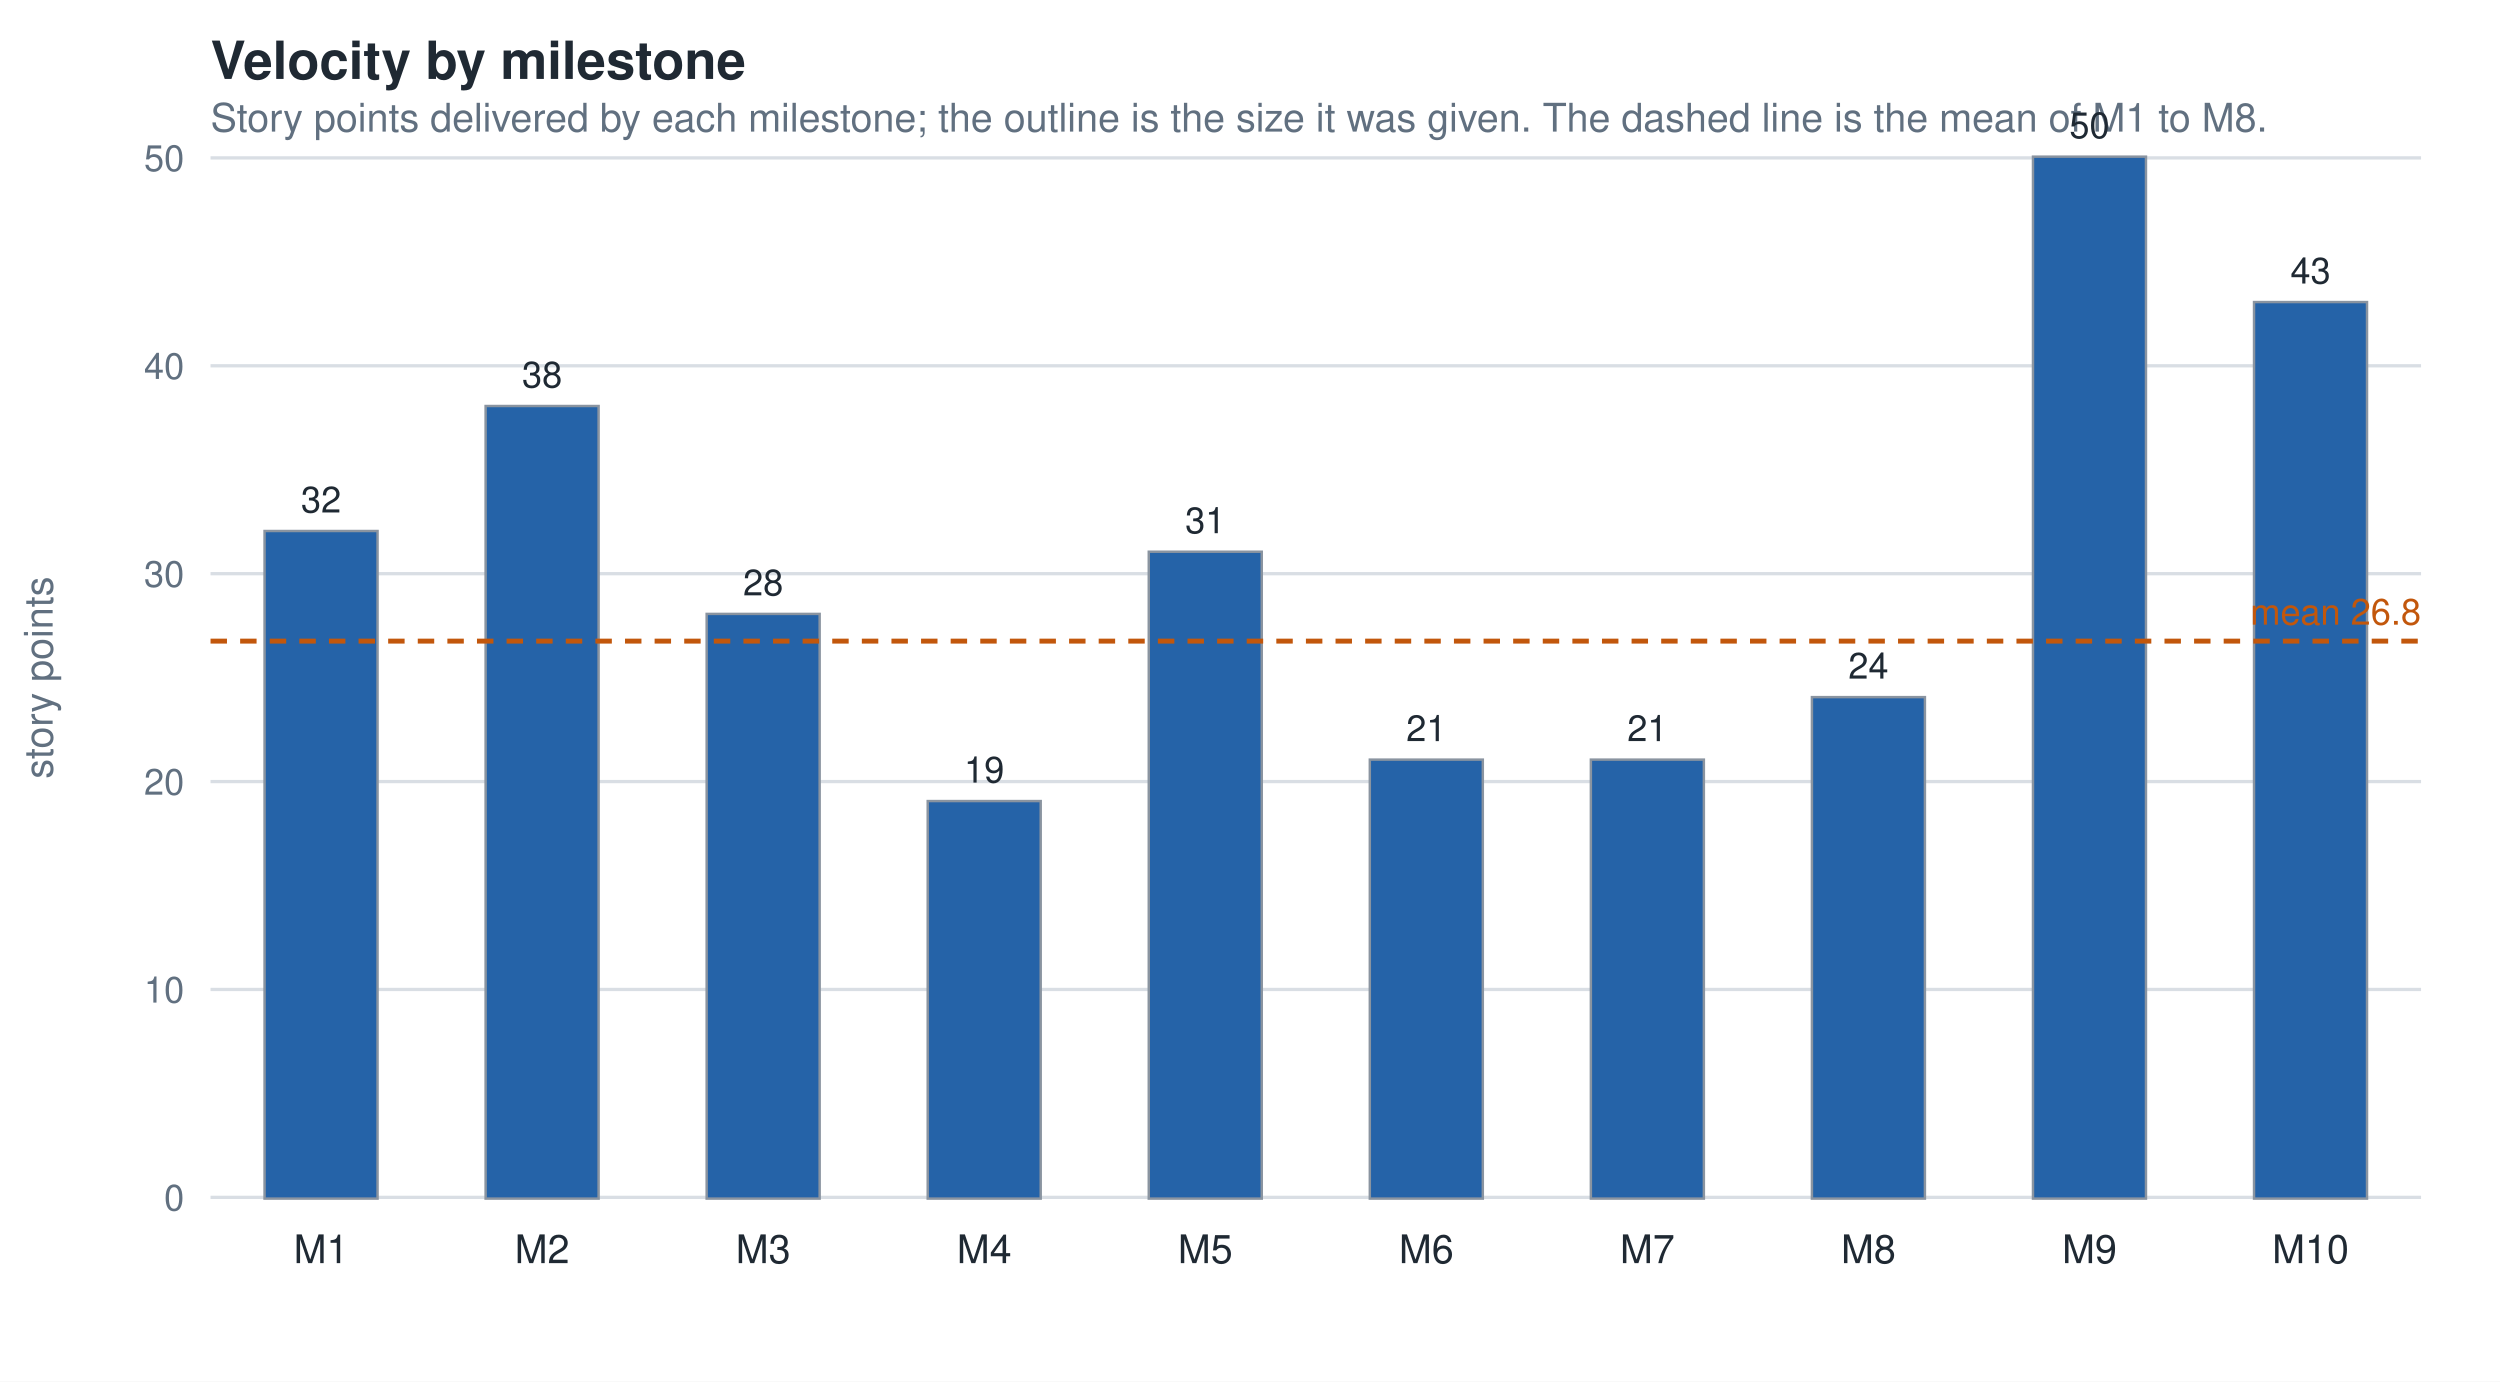
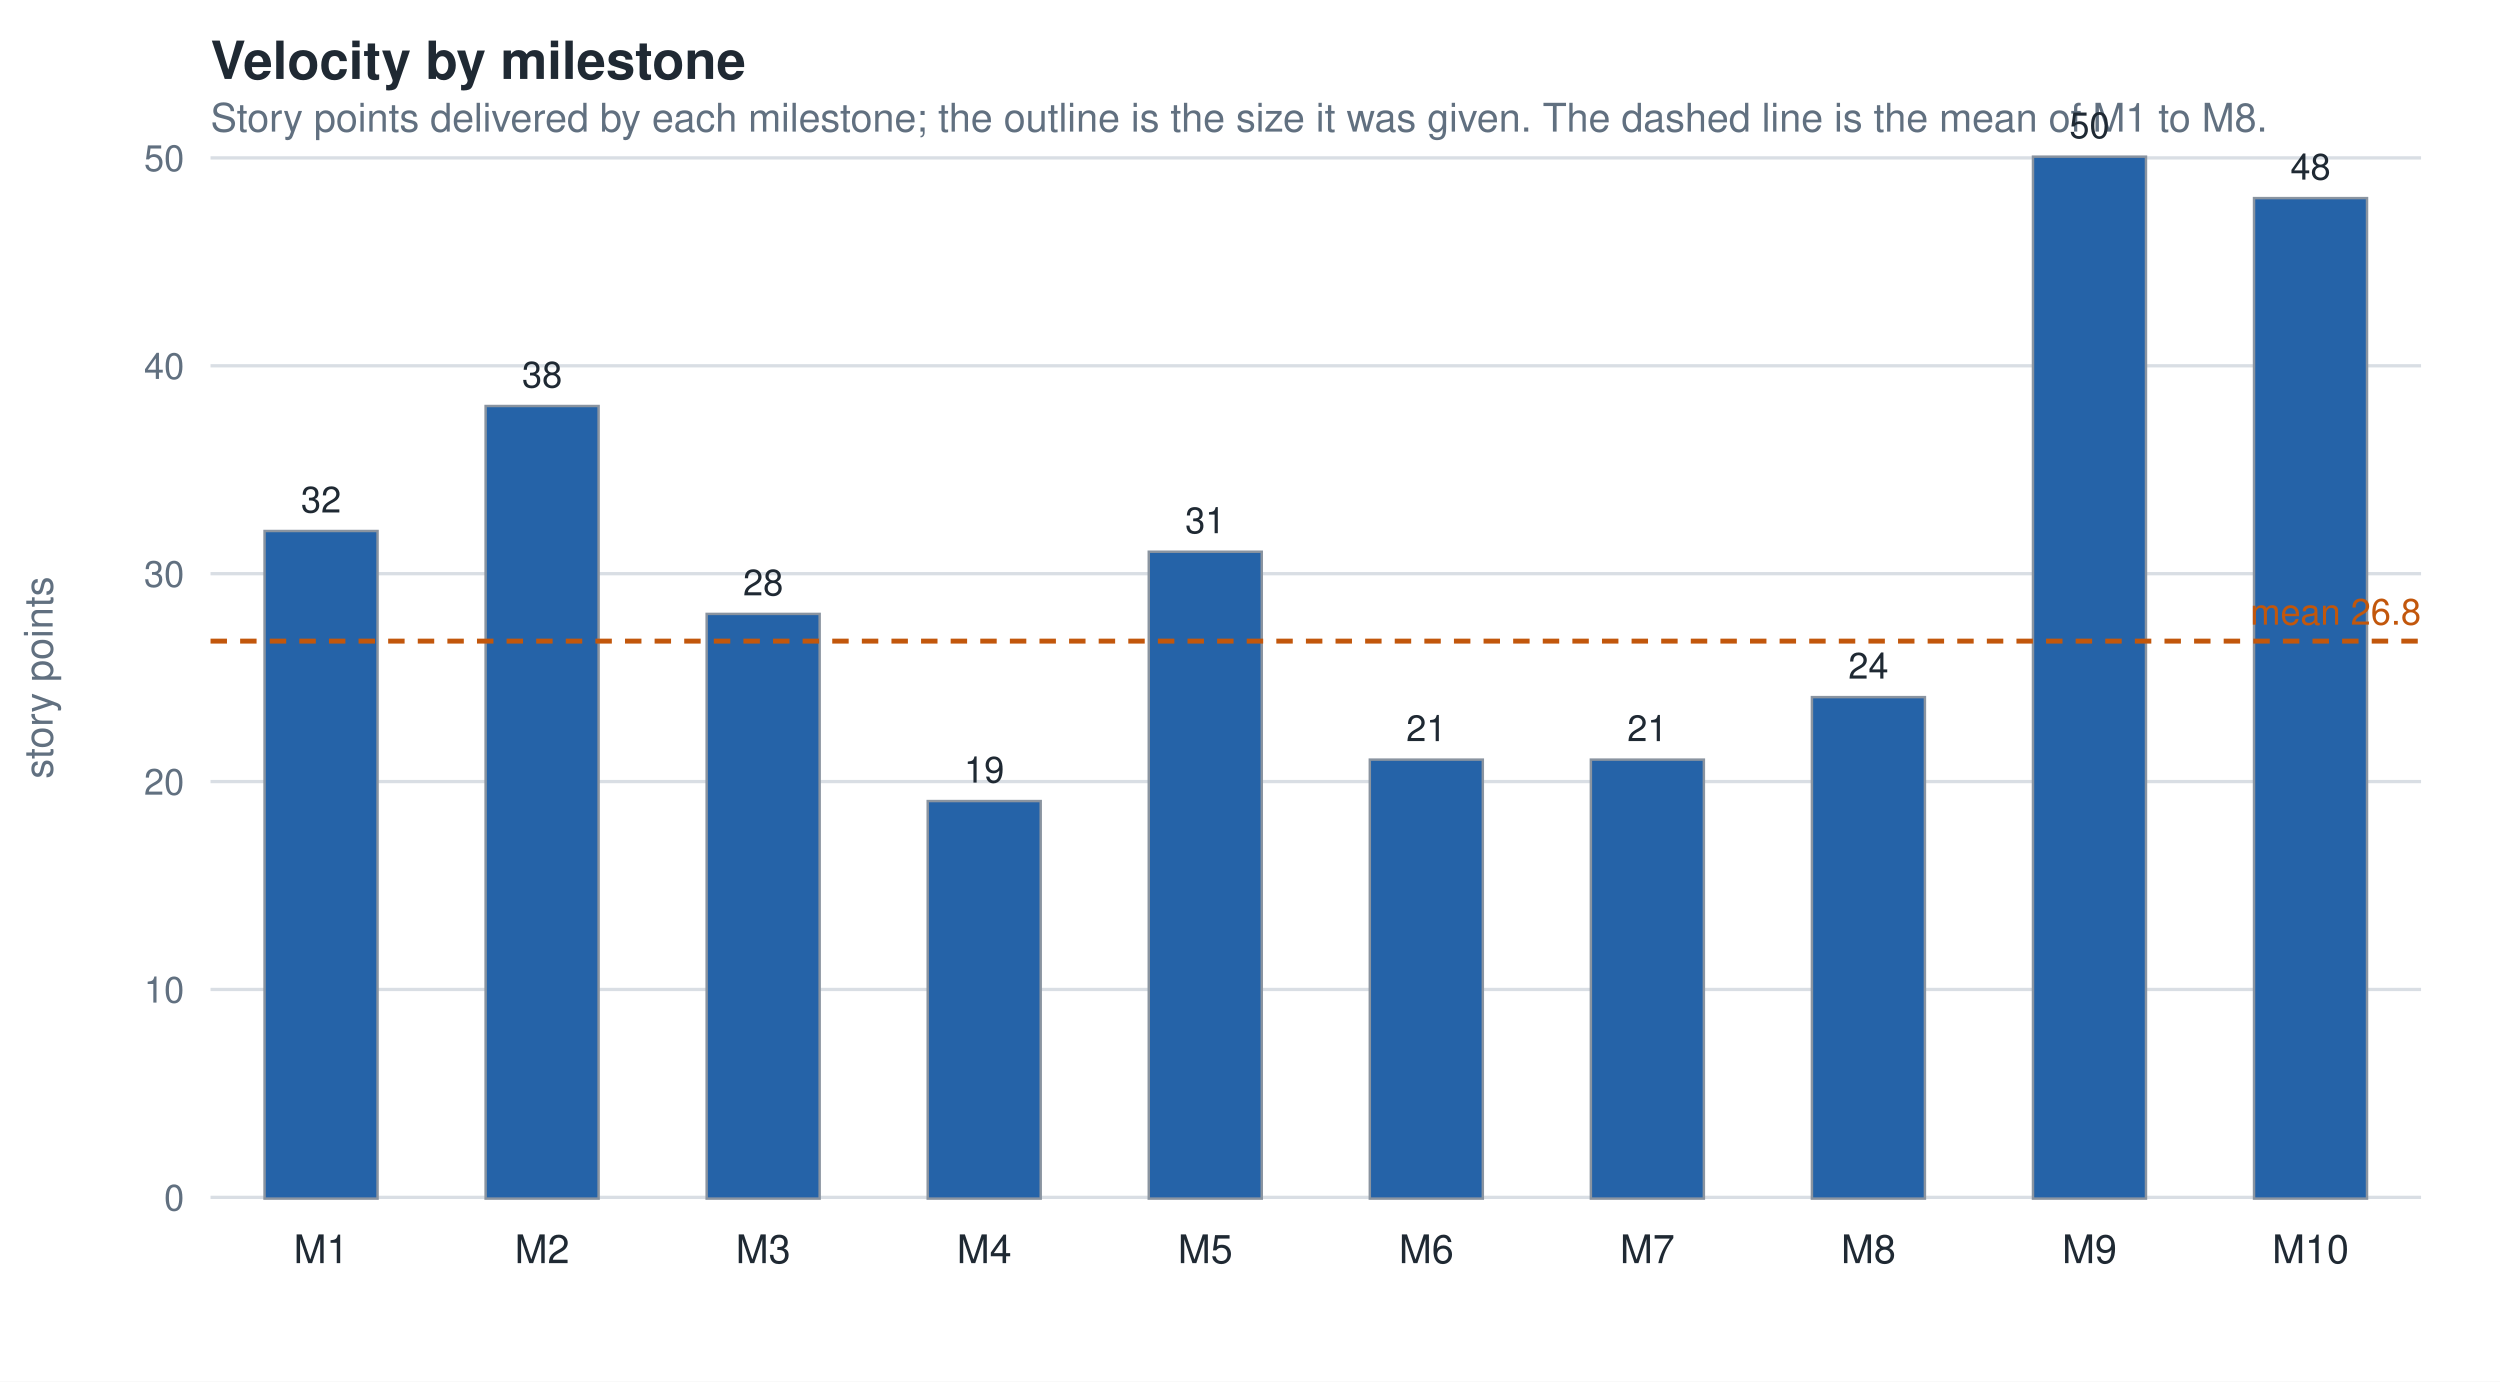
<svg xmlns="http://www.w3.org/2000/svg" viewBox="0 0 760 420" width="760" height="420" font-family="Helvetica, Arial, sans-serif" role="img">
  <rect width="760" height="420" fill="#ffffff" />
  <text x="64" y="24" font-size="16" font-weight="bold" fill="#1f2933">Velocity by milestone</text>
  <text x="64" y="40" font-size="12" fill="#617080">Story points delivered by each milestone; the outline is the size it was given. The dashed line is the mean of M1 to M8.</text>
  <line x1="64" y1="364.0" x2="736" y2="364.0" stroke="#d9dee4" />
  <text x="56" y="368.0" font-size="11" text-anchor="end" fill="#617080">0</text>
  <line x1="64" y1="300.8" x2="736" y2="300.8" stroke="#d9dee4" />
  <text x="56" y="304.8" font-size="11" text-anchor="end" fill="#617080">10</text>
  <line x1="64" y1="237.6" x2="736" y2="237.6" stroke="#d9dee4" />
  <text x="56" y="241.6" font-size="11" text-anchor="end" fill="#617080">20</text>
  <line x1="64" y1="174.4" x2="736" y2="174.4" stroke="#d9dee4" />
  <text x="56" y="178.4" font-size="11" text-anchor="end" fill="#617080">30</text>
  <line x1="64" y1="111.2" x2="736" y2="111.2" stroke="#d9dee4" />
  <text x="56" y="115.2" font-size="11" text-anchor="end" fill="#617080">40</text>
  <line x1="64" y1="48.0" x2="736" y2="48.0" stroke="#d9dee4" />
  <text x="56" y="52.0" font-size="11" text-anchor="end" fill="#617080">50</text>
  <text x="97.6" y="384" font-size="12" text-anchor="middle" fill="#1f2933">M1</text>
  <text x="164.8" y="384" font-size="12" text-anchor="middle" fill="#1f2933">M2</text>
  <text x="232.0" y="384" font-size="12" text-anchor="middle" fill="#1f2933">M3</text>
  <text x="299.2" y="384" font-size="12" text-anchor="middle" fill="#1f2933">M4</text>
  <text x="366.4" y="384" font-size="12" text-anchor="middle" fill="#1f2933">M5</text>
  <text x="433.6" y="384" font-size="12" text-anchor="middle" fill="#1f2933">M6</text>
  <text x="500.8" y="384" font-size="12" text-anchor="middle" fill="#1f2933">M7</text>
  <text x="568.0" y="384" font-size="12" text-anchor="middle" fill="#1f2933">M8</text>
  <text x="635.2" y="384" font-size="12" text-anchor="middle" fill="#1f2933">M9</text>
  <text x="702.4" y="384" font-size="12" text-anchor="middle" fill="#1f2933">M10</text>
  <text x="16" y="206" font-size="12" fill="#617080" transform="rotate(-90 16 206)" text-anchor="middle">story points</text>
  <rect x="80.8" y="161.8" width="33.6" height="202.2" fill="none" stroke="#8a94a0" stroke-width="1.5" />
  <rect x="80.8" y="161.8" width="33.6" height="202.2" fill="#2563a8" />
  <text x="97.6" y="155.8" font-size="11" text-anchor="middle" fill="#1f2933">32</text>
  <rect x="148.0" y="123.8" width="33.6" height="240.2" fill="none" stroke="#8a94a0" stroke-width="1.5" />
  <rect x="148.0" y="123.8" width="33.6" height="240.2" fill="#2563a8" />
  <text x="164.8" y="117.8" font-size="11" text-anchor="middle" fill="#1f2933">38</text>
  <rect x="215.2" y="187.0" width="33.6" height="177.0" fill="none" stroke="#8a94a0" stroke-width="1.5" />
  <rect x="215.2" y="187.0" width="33.6" height="177.0" fill="#2563a8" />
  <text x="232.0" y="181.0" font-size="11" text-anchor="middle" fill="#1f2933">28</text>
  <rect x="282.4" y="243.9" width="33.6" height="120.1" fill="none" stroke="#8a94a0" stroke-width="1.5" />
  <rect x="282.4" y="243.9" width="33.6" height="120.1" fill="#2563a8" />
  <text x="299.2" y="237.9" font-size="11" text-anchor="middle" fill="#1f2933">19</text>
  <rect x="349.6" y="168.1" width="33.6" height="195.9" fill="none" stroke="#8a94a0" stroke-width="1.5" />
  <rect x="349.6" y="168.1" width="33.6" height="195.9" fill="#2563a8" />
  <text x="366.4" y="162.1" font-size="11" text-anchor="middle" fill="#1f2933">31</text>
  <rect x="416.8" y="231.3" width="33.6" height="132.7" fill="none" stroke="#8a94a0" stroke-width="1.5" />
  <rect x="416.8" y="231.3" width="33.6" height="132.7" fill="#2563a8" />
  <text x="433.6" y="225.3" font-size="11" text-anchor="middle" fill="#1f2933">21</text>
  <rect x="484.0" y="231.3" width="33.6" height="132.7" fill="none" stroke="#8a94a0" stroke-width="1.5" />
  <rect x="484.0" y="231.3" width="33.6" height="132.7" fill="#2563a8" />
  <text x="500.8" y="225.3" font-size="11" text-anchor="middle" fill="#1f2933">21</text>
  <rect x="551.2" y="212.3" width="33.6" height="151.7" fill="none" stroke="#8a94a0" stroke-width="1.5" />
  <rect x="551.2" y="212.3" width="33.6" height="151.7" fill="#2563a8" />
  <text x="568.0" y="206.3" font-size="11" text-anchor="middle" fill="#1f2933">24</text>
  <rect x="618.4" y="48.0" width="33.6" height="316.0" fill="none" stroke="#8a94a0" stroke-width="1.5" />
  <rect x="618.4" y="48.0" width="33.6" height="316.0" fill="#2563a8" />
  <text x="635.2" y="42.0" font-size="11" text-anchor="middle" fill="#1f2933">50</text>
-   <rect x="685.6" y="92.2" width="33.6" height="271.8" fill="none" stroke="#8a94a0" stroke-width="1.5" />
-   <rect x="685.6" y="92.2" width="33.6" height="271.8" fill="#2563a8" />
-   <text x="702.4" y="86.2" font-size="11" text-anchor="middle" fill="#1f2933">43</text>
+   <rect x="685.6" y="60.6" width="33.6" height="303.4" fill="none" stroke="#8a94a0" stroke-width="1.5" />
+   <rect x="685.6" y="60.6" width="33.6" height="303.4" fill="#2563a8" />
+   <text x="702.4" y="54.6" font-size="11" text-anchor="middle" fill="#1f2933">48</text>
  <line x1="64" y1="194.9" x2="736" y2="194.9" stroke="#c2570c" stroke-width="1.5" stroke-dasharray="5 4" />
  <text x="736" y="189.9" font-size="11" text-anchor="end" fill="#c2570c">mean 26.8</text>
</svg>
